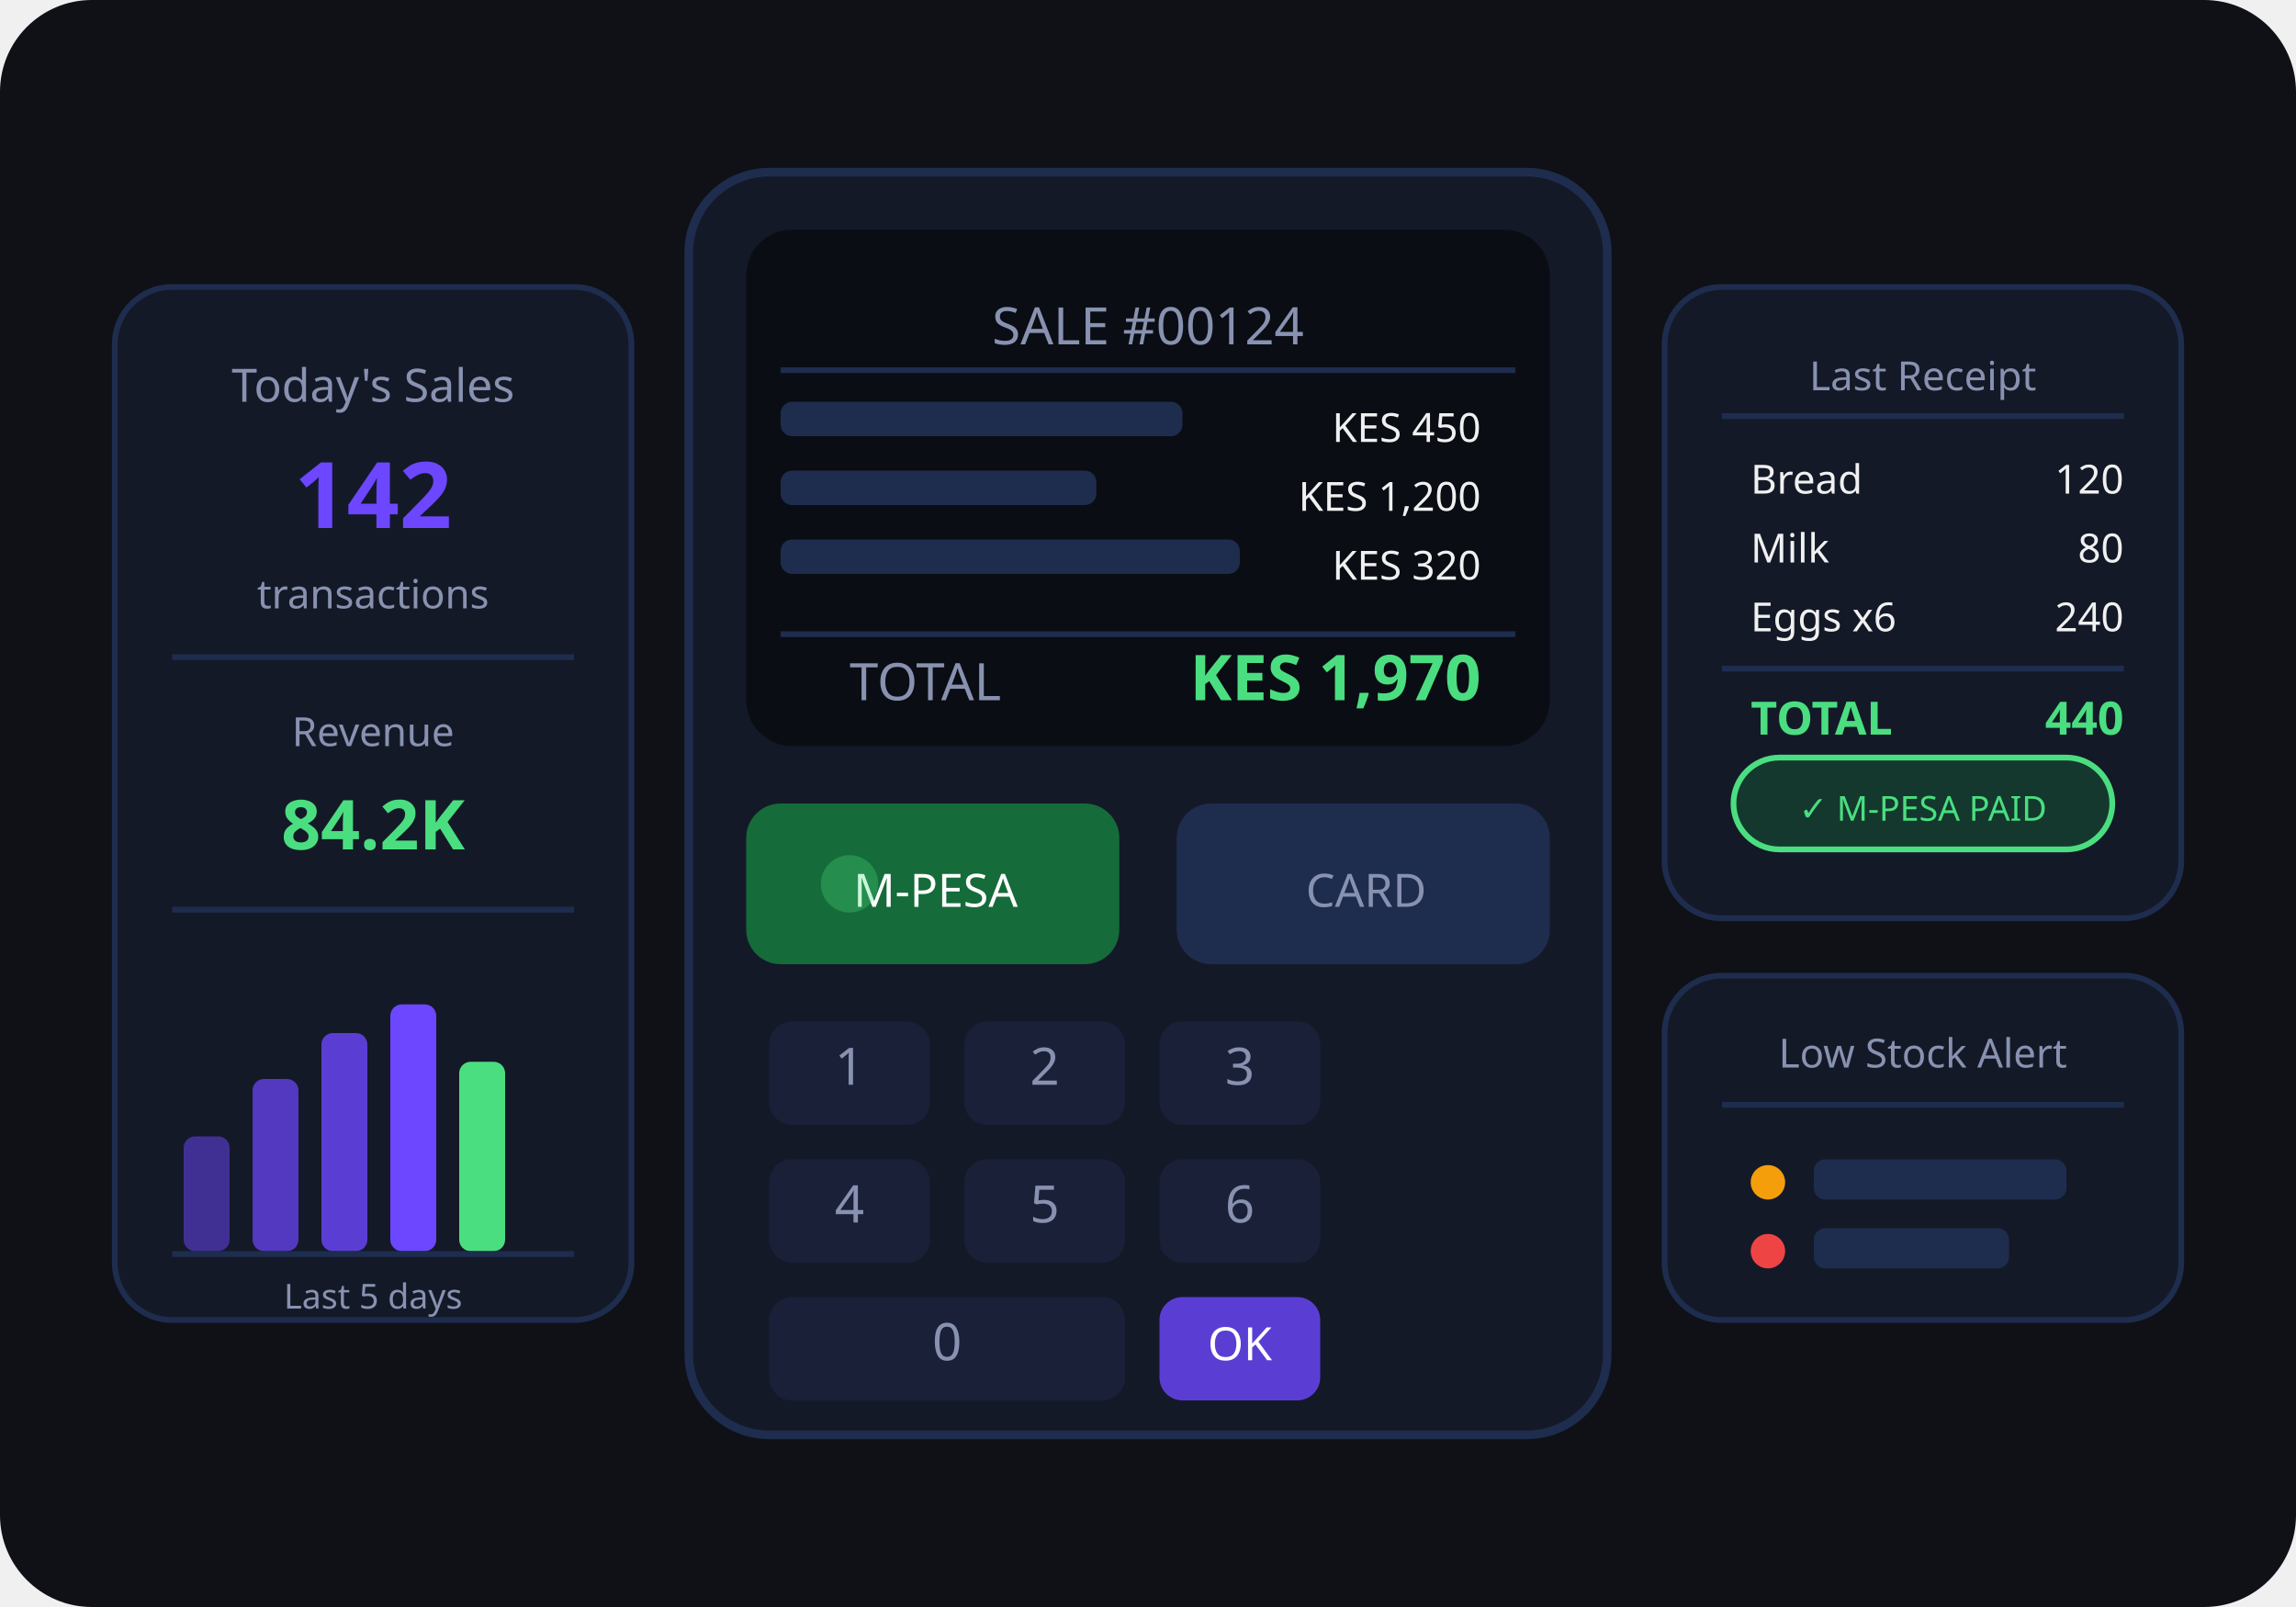
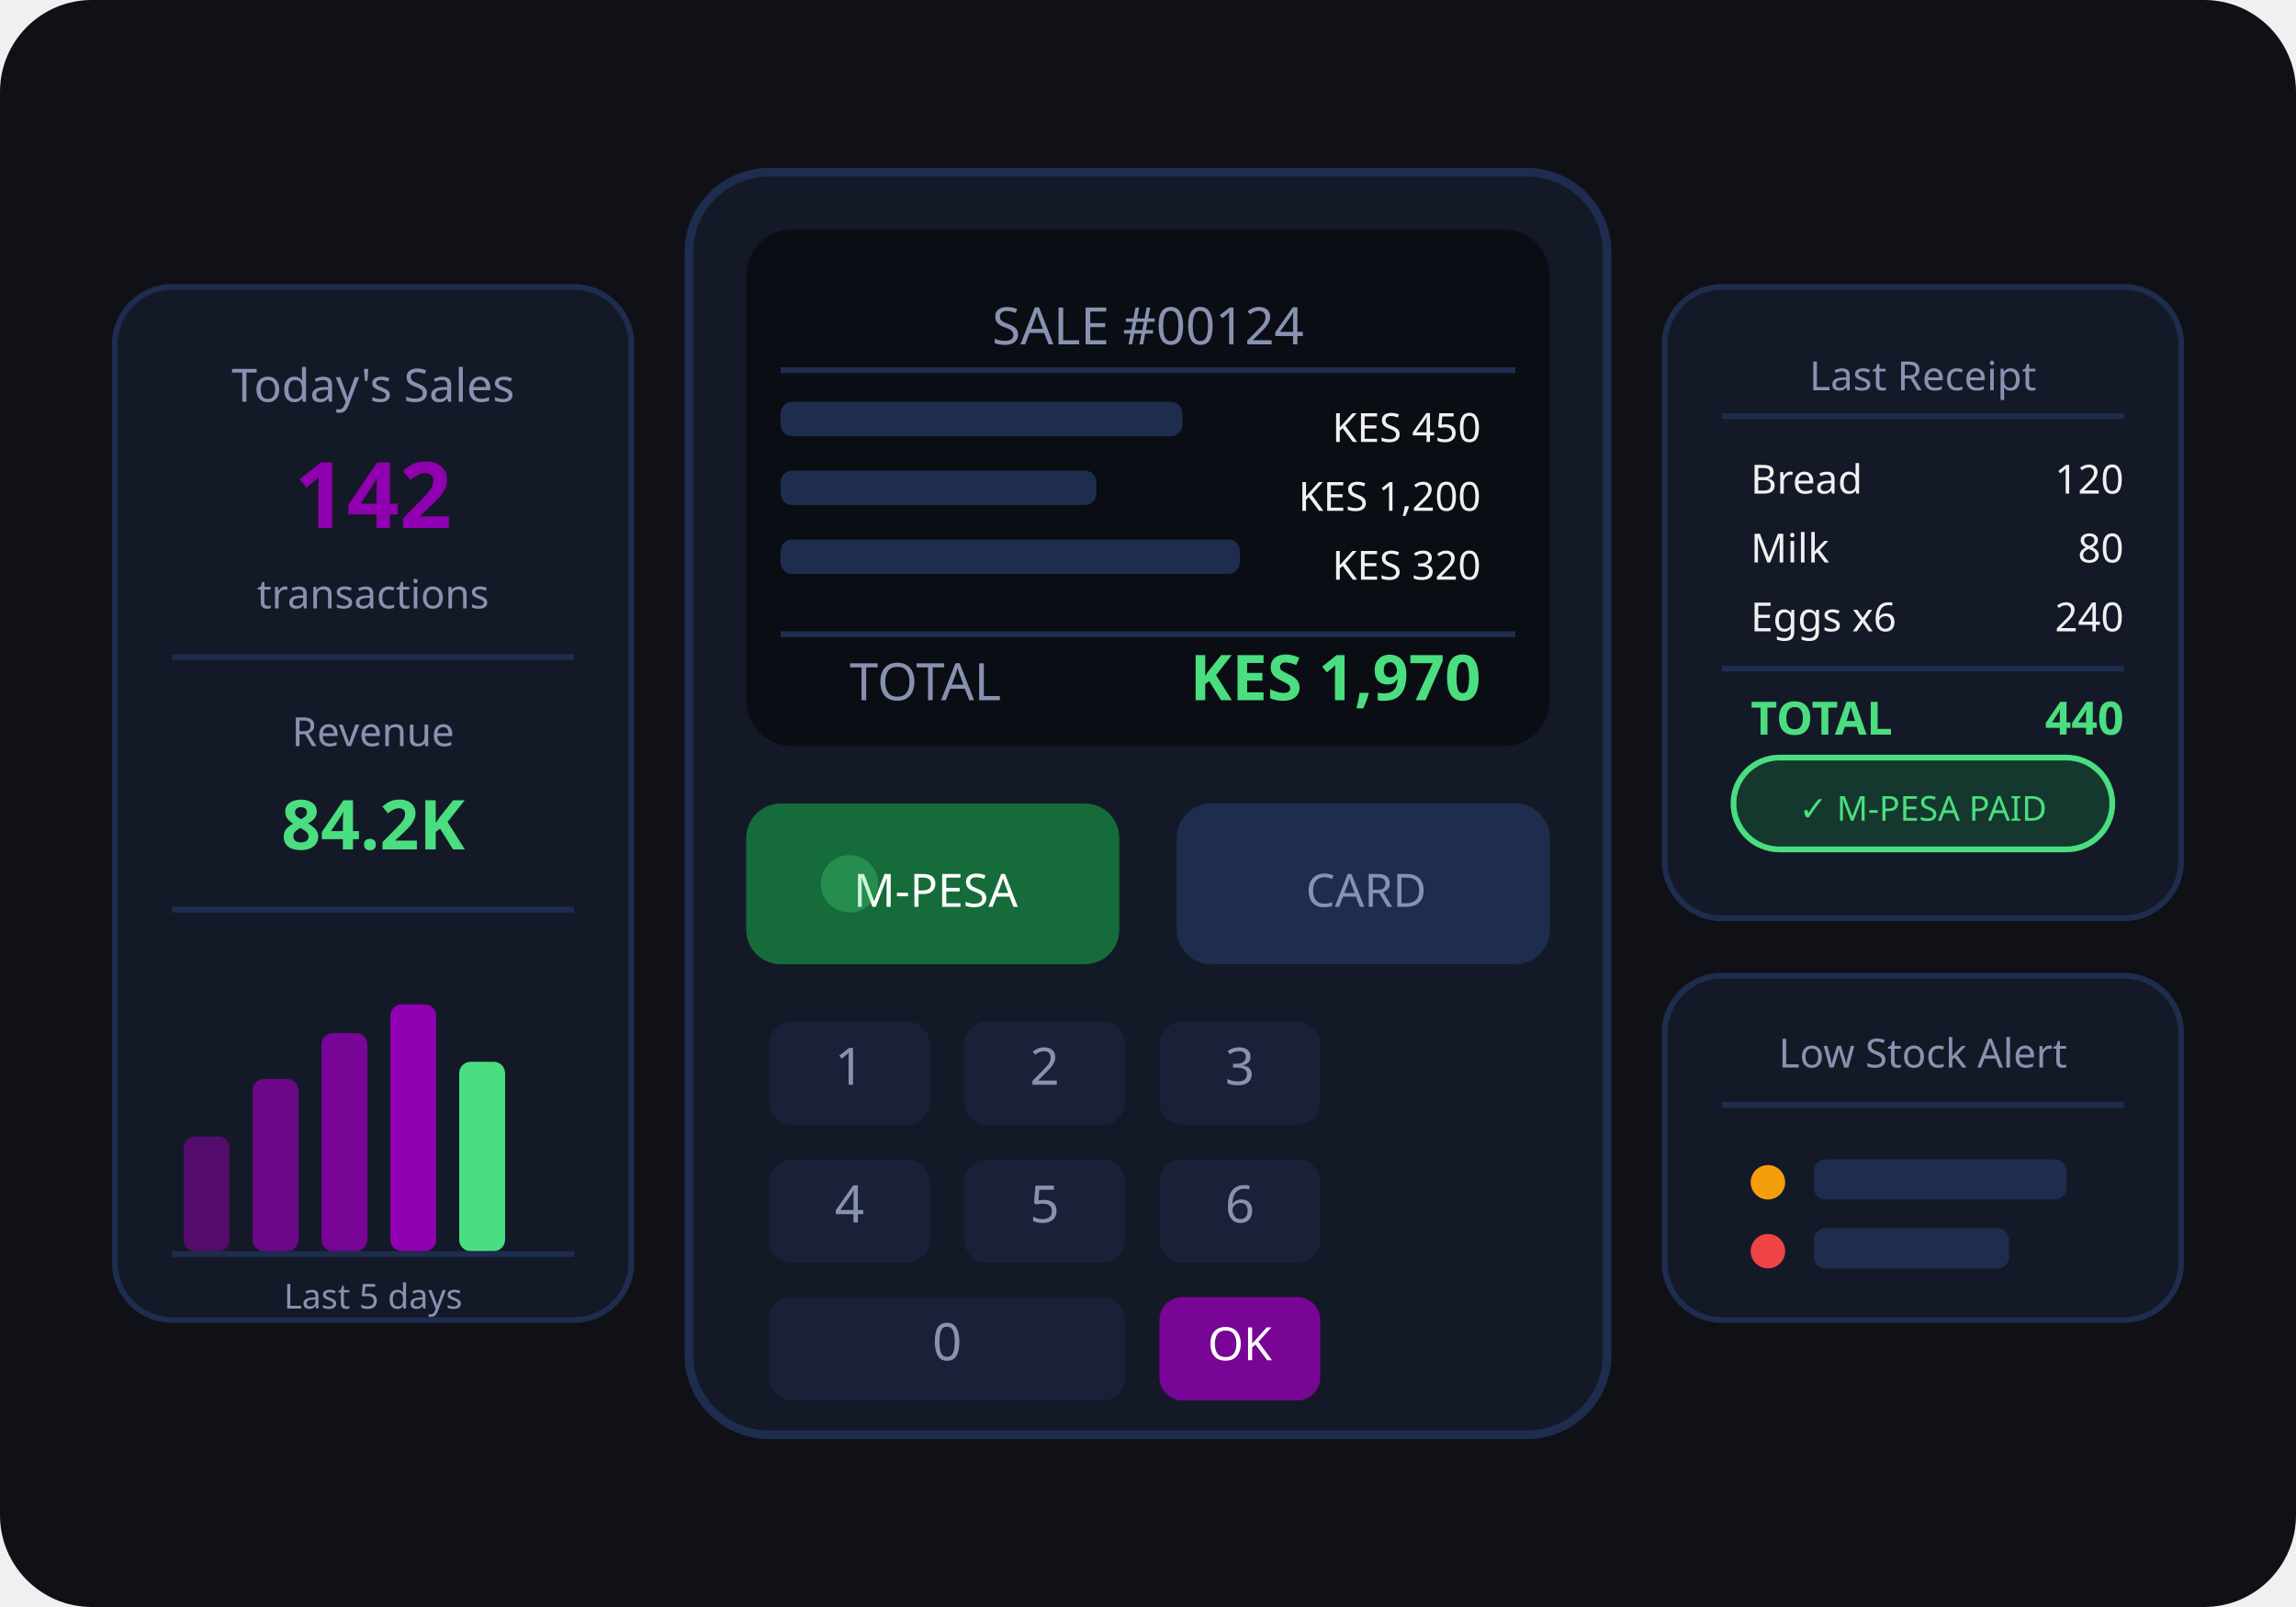
<svg xmlns="http://www.w3.org/2000/svg" viewBox="0 0 400 280" fill="none">
  <rect width="400" height="280" rx="16" fill="#0f1117" />
  <rect x="120" y="30" width="160" height="220" rx="14" fill="#141928" stroke="#1e2d4e" stroke-width="1.5" />
  <rect x="130" y="40" width="140" height="90" rx="8" fill="#0a0d14" />
  <text x="200" y="60" font-family="sans-serif" font-size="9" fill="#8892b0" text-anchor="middle">SALE #00124</text>
  <rect x="136" y="64" width="128" height="1" fill="#1e2d4e" />
  <rect x="136" y="70" width="70" height="6" rx="2" fill="#1e2d4e" />
  <text x="258" y="77" font-family="sans-serif" font-size="7" fill="#f0f0f0" text-anchor="end">KES 450</text>
  <rect x="136" y="82" width="55" height="6" rx="2" fill="#1e2d4e" />
  <text x="258" y="89" font-family="sans-serif" font-size="7" fill="#f0f0f0" text-anchor="end">KES 1,200</text>
  <rect x="136" y="94" width="80" height="6" rx="2" fill="#1e2d4e" />
  <text x="258" y="101" font-family="sans-serif" font-size="7" fill="#f0f0f0" text-anchor="end">KES 320</text>
  <rect x="136" y="110" width="128" height="1" fill="#1e2d4e" />
  <text x="148" y="122" font-family="sans-serif" font-size="9" fill="#8892b0">TOTAL</text>
  <text x="258" y="122" font-family="sans-serif" font-size="11" font-weight="bold" fill="#4ade80" text-anchor="end">KES 1,970</text>
  <rect x="130" y="140" width="65" height="28" rx="6" fill="#15803d" opacity="0.8" />
  <text x="163" y="158" font-family="sans-serif" font-size="8" fill="#fff" text-anchor="middle">M-PESA</text>
  <rect x="205" y="140" width="65" height="28" rx="6" fill="#1e2d4e" />
  <text x="238" y="158" font-family="sans-serif" font-size="8" fill="#8892b0" text-anchor="middle">CARD</text>
  <circle cx="148" cy="154" r="5" fill="#4ade80" opacity="0.3" />
  <rect x="134" y="178" width="28" height="18" rx="4" fill="#1a2038" />
  <rect x="168" y="178" width="28" height="18" rx="4" fill="#1a2038" />
  <rect x="202" y="178" width="28" height="18" rx="4" fill="#1a2038" />
  <rect x="134" y="202" width="28" height="18" rx="4" fill="#1a2038" />
  <rect x="168" y="202" width="28" height="18" rx="4" fill="#1a2038" />
  <rect x="202" y="202" width="28" height="18" rx="4" fill="#1a2038" />
  <rect x="134" y="226" width="62" height="18" rx="4" fill="#1a2038" />
-   <rect x="202" y="226" width="28" height="18" rx="4" fill="#6c47ff" opacity="0.8" />
+   <rect x="202" y="226" width="28" height="18" rx="4" fill="#9100B0" opacity="0.8" />
  <text x="148" y="189" font-family="sans-serif" font-size="9" fill="#8892b0" text-anchor="middle">1</text>
  <text x="182" y="189" font-family="sans-serif" font-size="9" fill="#8892b0" text-anchor="middle">2</text>
  <text x="216" y="189" font-family="sans-serif" font-size="9" fill="#8892b0" text-anchor="middle">3</text>
  <text x="148" y="213" font-family="sans-serif" font-size="9" fill="#8892b0" text-anchor="middle">4</text>
  <text x="182" y="213" font-family="sans-serif" font-size="9" fill="#8892b0" text-anchor="middle">5</text>
  <text x="216" y="213" font-family="sans-serif" font-size="9" fill="#8892b0" text-anchor="middle">6</text>
  <text x="165" y="237" font-family="sans-serif" font-size="9" fill="#8892b0" text-anchor="middle">0</text>
  <text x="216" y="237" font-family="sans-serif" font-size="8" fill="#fff" text-anchor="middle">OK</text>
  <rect x="20" y="50" width="90" height="180" rx="10" fill="#141928" stroke="#1e2d4e" stroke-width="1" />
  <text x="65" y="70" font-family="sans-serif" font-size="8" fill="#8892b0" text-anchor="middle">Today's Sales</text>
-   <text x="65" y="92" font-family="sans-serif" font-size="16" font-weight="bold" fill="#6c47ff" text-anchor="middle">142</text>
+   <text x="65" y="92" font-family="sans-serif" font-size="16" font-weight="bold" fill="#9100B0" text-anchor="middle">142</text>
  <text x="65" y="106" font-family="sans-serif" font-size="7" fill="#8892b0" text-anchor="middle">transactions</text>
  <rect x="30" y="114" width="70" height="1" fill="#1e2d4e" />
  <text x="65" y="130" font-family="sans-serif" font-size="7" fill="#8892b0" text-anchor="middle">Revenue</text>
  <text x="65" y="148" font-family="sans-serif" font-size="12" font-weight="bold" fill="#4ade80" text-anchor="middle">84.2K</text>
  <rect x="30" y="158" width="70" height="1" fill="#1e2d4e" />
-   <rect x="32" y="198" width="8" height="20" rx="2" fill="#6c47ff" opacity="0.5" />
-   <rect x="44" y="188" width="8" height="30" rx="2" fill="#6c47ff" opacity="0.7" />
-   <rect x="56" y="180" width="8" height="38" rx="2" fill="#6c47ff" opacity="0.8" />
-   <rect x="68" y="175" width="8" height="43" rx="2" fill="#6c47ff" />
+   <rect x="32" y="198" width="8" height="20" rx="2" fill="#9100B0" opacity="0.5" />
+   <rect x="44" y="188" width="8" height="30" rx="2" fill="#9100B0" opacity="0.7" />
+   <rect x="56" y="180" width="8" height="38" rx="2" fill="#9100B0" opacity="0.8" />
+   <rect x="68" y="175" width="8" height="43" rx="2" fill="#9100B0" />
  <rect x="80" y="185" width="8" height="33" rx="2" fill="#4ade80" />
  <rect x="30" y="218" width="70" height="1" fill="#1e2d4e" />
  <text x="65" y="228" font-family="sans-serif" font-size="6" fill="#8892b0" text-anchor="middle">Last 5 days</text>
  <rect x="290" y="50" width="90" height="110" rx="10" fill="#141928" stroke="#1e2d4e" stroke-width="1" />
  <text x="335" y="68" font-family="sans-serif" font-size="7" fill="#8892b0" text-anchor="middle">Last Receipt</text>
  <rect x="300" y="72" width="70" height="1" fill="#1e2d4e" />
  <text x="305" y="86" font-family="sans-serif" font-size="7" fill="#f0f0f0">Bread</text>
  <text x="370" y="86" font-family="sans-serif" font-size="7" fill="#f0f0f0" text-anchor="end">120</text>
  <text x="305" y="98" font-family="sans-serif" font-size="7" fill="#f0f0f0">Milk</text>
  <text x="370" y="98" font-family="sans-serif" font-size="7" fill="#f0f0f0" text-anchor="end">80</text>
  <text x="305" y="110" font-family="sans-serif" font-size="7" fill="#f0f0f0">Eggs x6</text>
  <text x="370" y="110" font-family="sans-serif" font-size="7" fill="#f0f0f0" text-anchor="end">240</text>
  <rect x="300" y="116" width="70" height="1" fill="#1e2d4e" />
  <text x="305" y="128" font-family="sans-serif" font-size="8" font-weight="bold" fill="#4ade80">TOTAL</text>
  <text x="370" y="128" font-family="sans-serif" font-size="8" font-weight="bold" fill="#4ade80" text-anchor="end">440</text>
  <rect x="302" y="132" width="66" height="16" rx="8" fill="#15803d" opacity="0.3" />
  <rect x="302" y="132" width="66" height="16" rx="8" stroke="#4ade80" stroke-width="1" />
  <text x="335" y="143" font-family="sans-serif" font-size="6" fill="#4ade80" text-anchor="middle">✓ M-PESA PAID</text>
  <rect x="290" y="170" width="90" height="60" rx="10" fill="#141928" stroke="#1e2d4e" stroke-width="1" />
  <text x="335" y="186" font-family="sans-serif" font-size="7" fill="#8892b0" text-anchor="middle">Low Stock Alert</text>
  <rect x="300" y="192" width="70" height="1" fill="#1e2d4e" />
  <circle cx="308" cy="206" r="3" fill="#f59e0b" />
  <rect x="316" y="202" width="44" height="7" rx="2" fill="#1e2d4e" />
  <circle cx="308" cy="218" r="3" fill="#ef4444" />
  <rect x="316" y="214" width="34" height="7" rx="2" fill="#1e2d4e" />
</svg>
